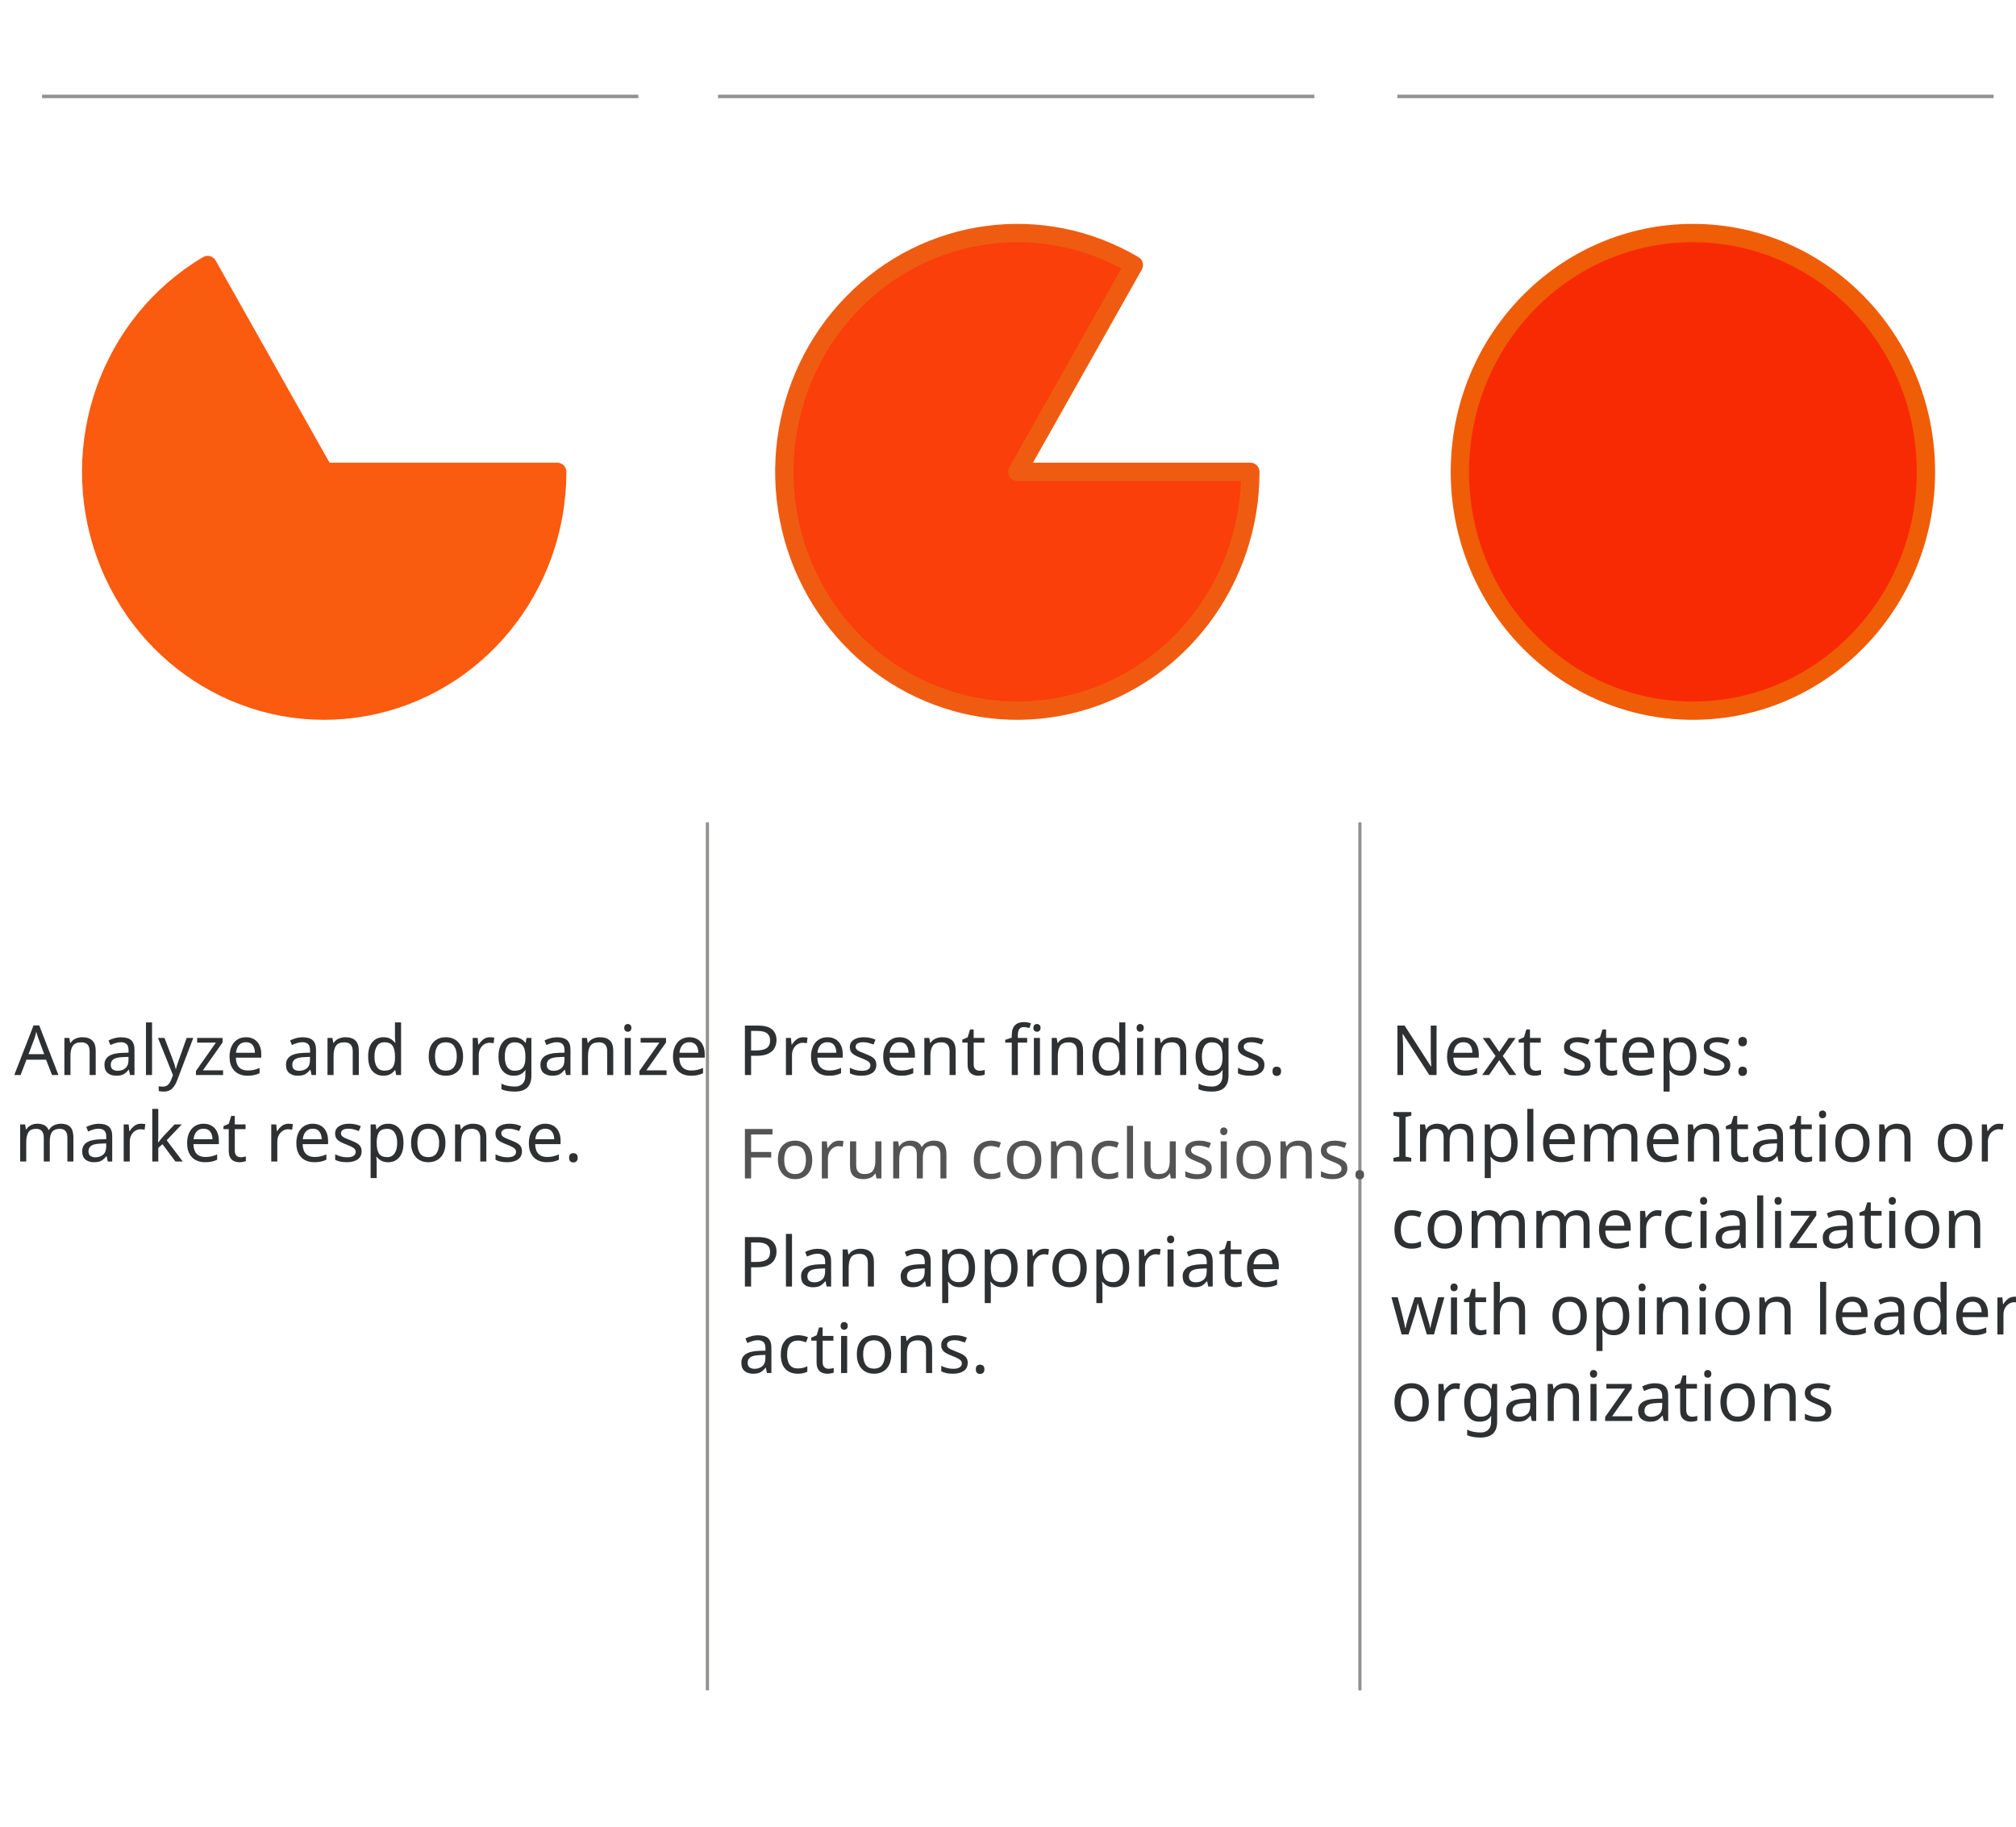
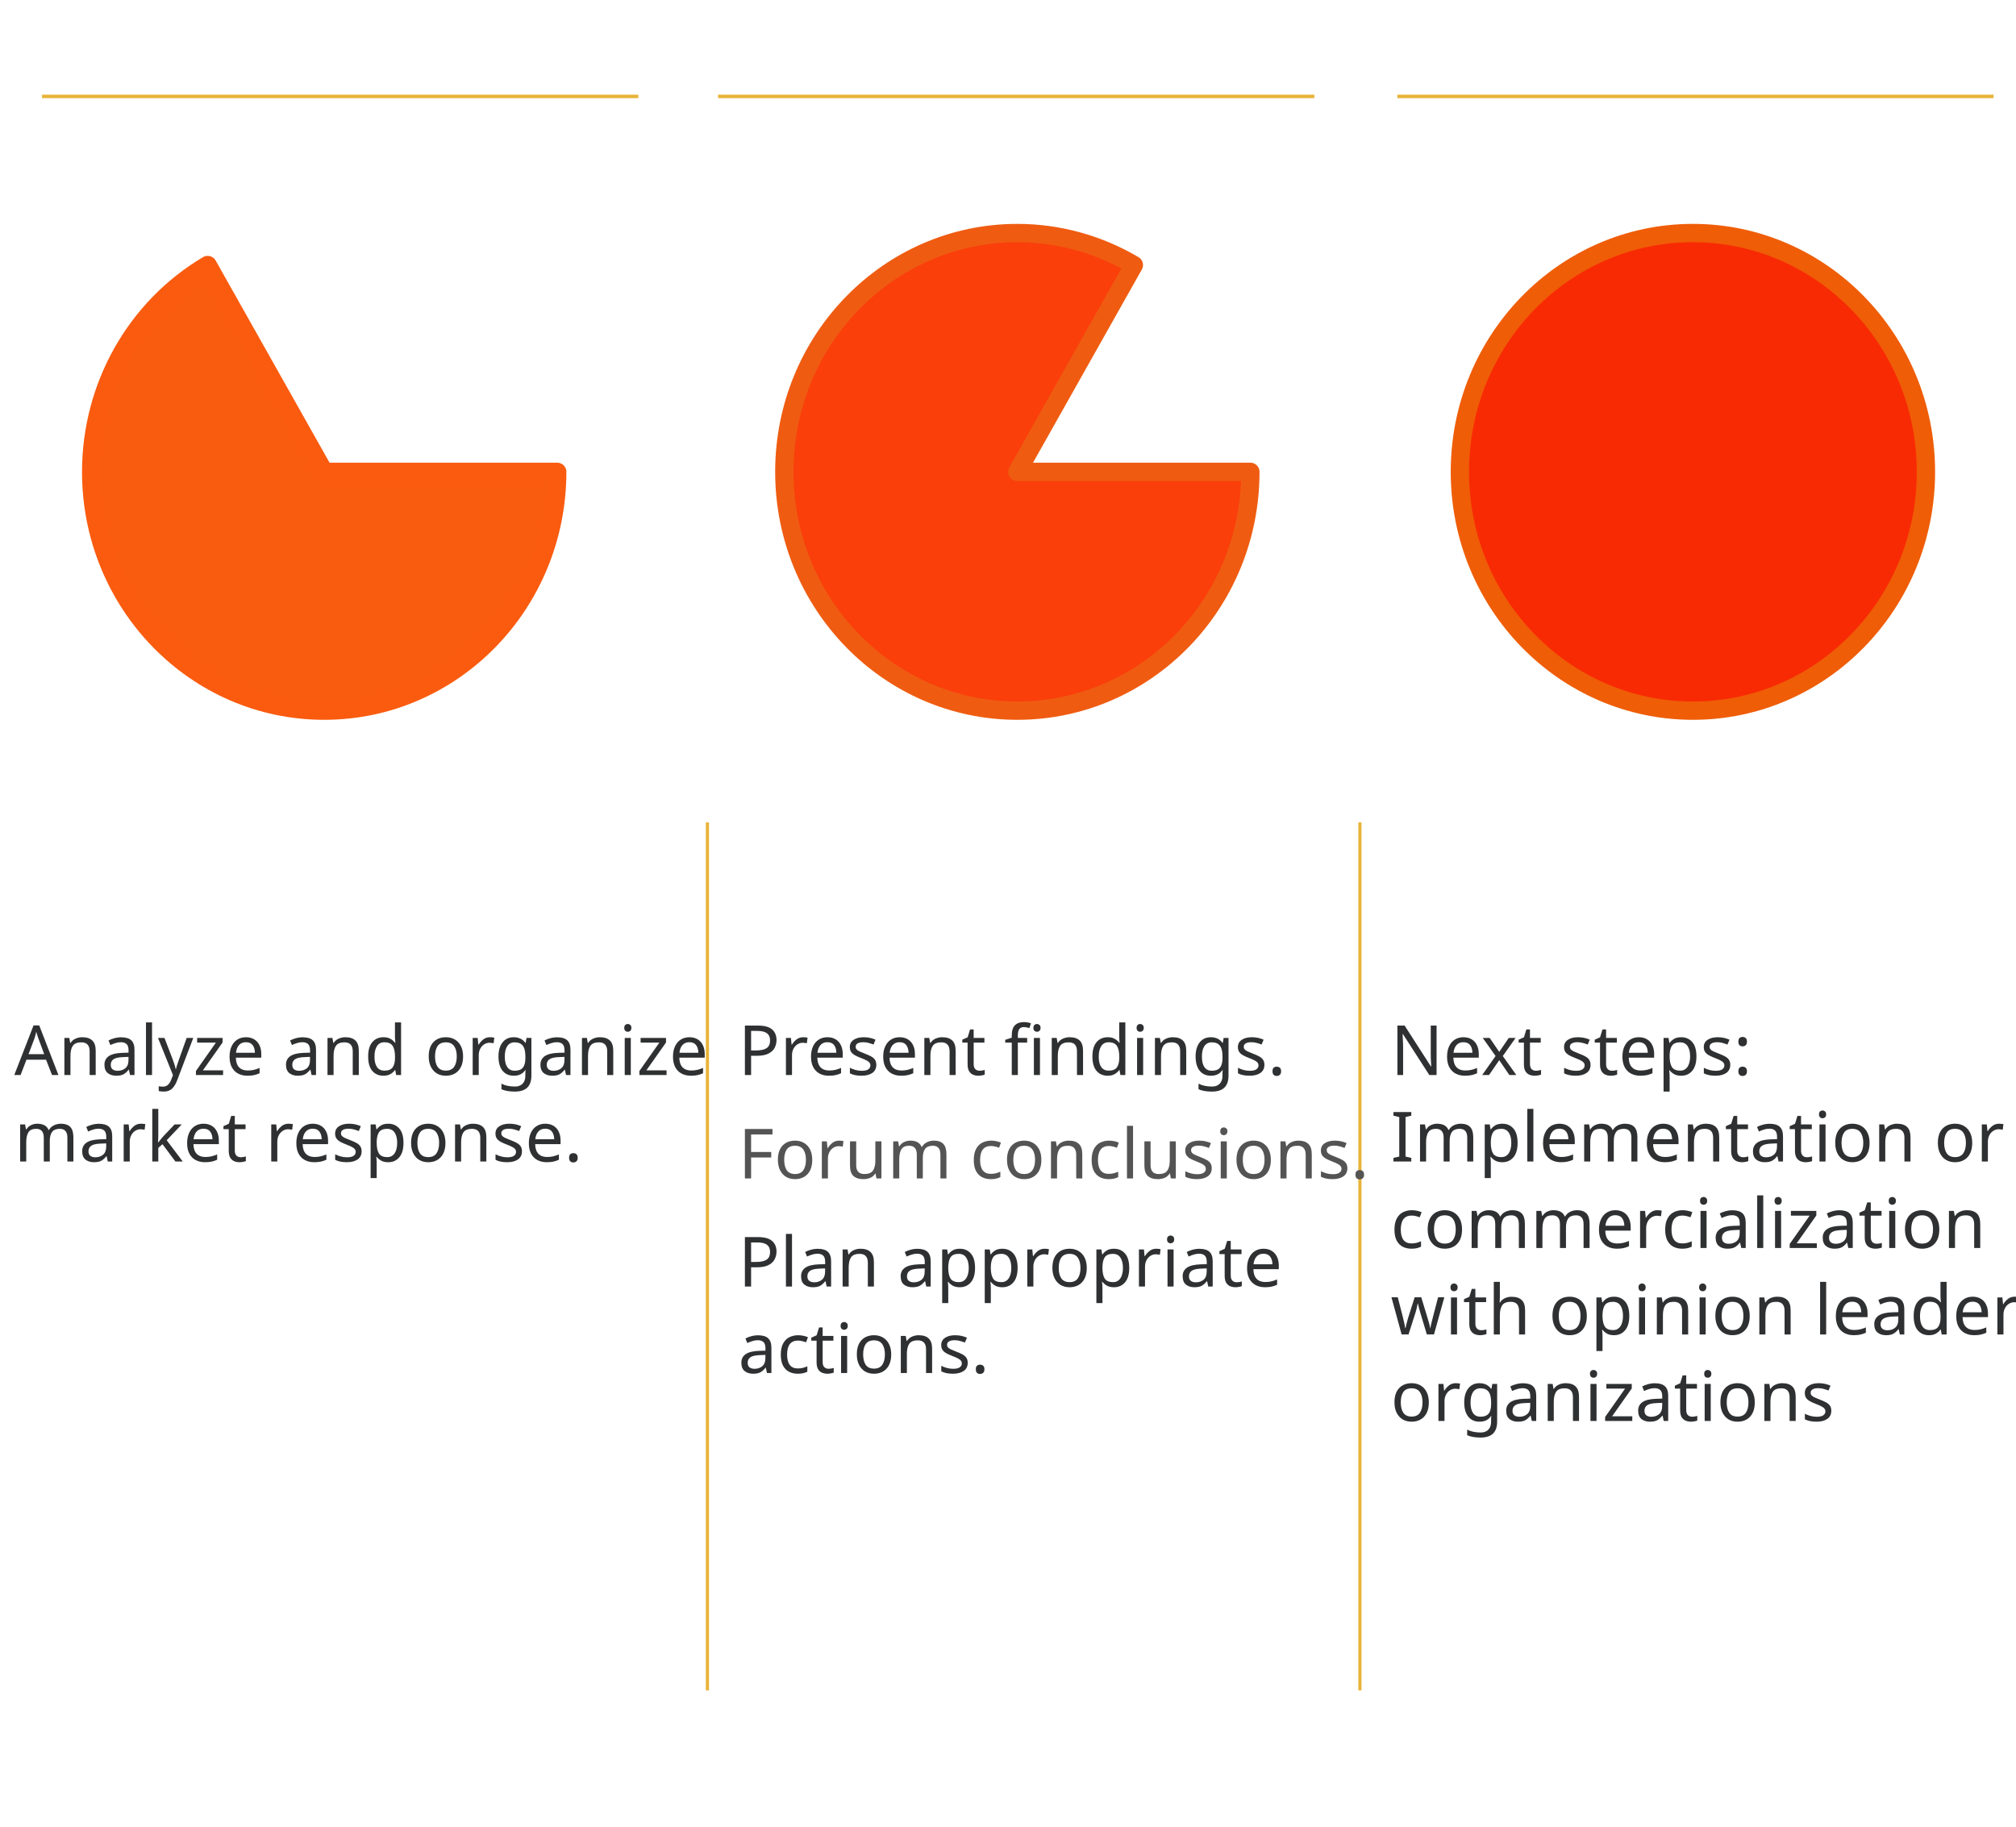
<svg xmlns="http://www.w3.org/2000/svg" width="524.36" height="475.09" id="svg2" version="1.1">
  <defs id="defs4">
    <marker orient="auto" refY="0" refX="0" id="Arrow1Lend" style="overflow:visible">
      <path id="path3860" d="M 0,0 5,-5 -12.5,0 5,5 0,0 z" style="fill-rule:evenodd;stroke:#000000;stroke-width:1pt" transform="matrix(-0.8,0,0,-0.8,-10,0)" />
    </marker>
  </defs>
  <g id="layer1" transform="translate(0,-577.2792)" style="display:inline">
-     <path style="fill:#ff9b2e;fill-opacity:1;stroke:#ff822e;stroke-width:4.763;stroke-linecap:round;stroke-linejoin:round;stroke-miterlimit:4;stroke-opacity:1;stroke-dasharray:none;stroke-dashoffset:0" id="path2995" d="M 149.503,416.805 A 60.609,62.124 0 0 1 119.198,470.606 L 88.893,416.805 z" transform="translate(-560.264,283.2219)" />
-     <path transform="translate(-369.36,283.2219)" style="fill:#ff821f;fill-opacity:1;stroke:#ff6d1f;stroke-width:4.763;stroke-linecap:round;stroke-linejoin:round;stroke-miterlimit:4;stroke-opacity:1;stroke-dasharray:none;stroke-dashoffset:0" id="path2995-1" d="M 149.503,416.805 A 60.609,62.124 0 0 1 58.589,470.606 L 88.893,416.805 z" />
-     <path transform="translate(-176.5075,283.2219)" style="fill:#ff6e1a;fill-opacity:1;stroke:#ff6517;stroke-width:4.763;stroke-linecap:round;stroke-linejoin:round;stroke-miterlimit:4;stroke-opacity:1;stroke-dasharray:none;stroke-dashoffset:0" id="path2995-7" d="m 149.503,416.805 a 60.609,62.124 0 1 1 -121.218,0 l 60.609,0 z" />
-     <path transform="translate(-4.56998,283.2219)" style="fill:#fa5c0f;fill-opacity:1;stroke:#fa5b0f;stroke-width:4.763;stroke-linecap:round;stroke-linejoin:round;stroke-miterlimit:4;stroke-opacity:1;stroke-dasharray:none;stroke-dashoffset:0" id="path2995-7-4" d="M 149.503,416.805 A 60.609,62.124 0 1 1 58.589,363.004 l 30.305,53.801 z" />
-     <path transform="translate(175.7157,283.2219)" style="fill:#fa3f0b;fill-opacity:1;stroke:#ef5c11;stroke-width:4.763;stroke-linecap:round;stroke-linejoin:round;stroke-miterlimit:4;stroke-opacity:1;stroke-dasharray:none;stroke-dashoffset:0" id="path2995-7-4-0" d="M 149.503,416.805 A 60.609,62.124 0 1 1 119.198,363.004 l -30.305,53.801 z" />
-     <path transform="translate(351.43,283.2219)" style="fill:#f82a03;fill-opacity:1;stroke:#ef5d07;stroke-width:4.763;stroke-linecap:round;stroke-linejoin:round;stroke-miterlimit:4;stroke-opacity:1;stroke-dasharray:none;stroke-dashoffset:0" id="path2995-7-4-0-9" d="m 149.503,416.805 a 60.609,62.124 0 1 1 -121.218,0 60.609,62.124 0 1 1 121.218,0 z" />
-     <g id="g4537" style="stroke:#91918f;stroke-width:0.9;stroke-miterlimit:4;stroke-opacity:1;stroke-dasharray:none" transform="translate(-524,120)">
-       <path id="path4489" d="m 9.193,482.362 155.093,0" style="fill:none;stroke:#91918f;stroke-width:0.9;stroke-linecap:butt;stroke-linejoin:miter;stroke-miterlimit:4;stroke-opacity:1;stroke-dasharray:none" />
-       <path id="path4489-2" d="m 182.384,482.362 155.093,0" style="fill:none;stroke:#91918f;stroke-width:0.9;stroke-linecap:butt;stroke-linejoin:miter;stroke-miterlimit:4;stroke-opacity:1;stroke-dasharray:none" />
-       <path id="path4489-7" d="m 361.682,482.362 155.093,0" style="fill:none;stroke:#91918f;stroke-width:0.9;stroke-linecap:butt;stroke-linejoin:miter;stroke-miterlimit:4;stroke-opacity:1;stroke-dasharray:none" />
-       <path id="path4489-71" d="m 534.938,482.362 155.093,0" style="fill:none;stroke:#91918f;stroke-width:0.9;stroke-linecap:butt;stroke-linejoin:miter;stroke-miterlimit:4;stroke-opacity:1;stroke-dasharray:none" />
-       <path id="path4489-26" d="m 710.766,482.362 155.093,0" style="fill:none;stroke:#91918f;stroke-width:0.9;stroke-linecap:butt;stroke-linejoin:miter;stroke-miterlimit:4;stroke-opacity:1;stroke-dasharray:none" />
-       <path id="path4489-0" d="m 887.445,482.362 155.093,0" style="fill:none;stroke:#91918f;stroke-width:0.9;stroke-linecap:butt;stroke-linejoin:miter;stroke-miterlimit:4;stroke-opacity:1;stroke-dasharray:none" />
+     <path style="fill:#ff9b2e;fill-opacity:1;stroke:#ff822e;stroke-width:4.763;stroke-linecap:round;stroke-linejoin:round;stroke-miterlimit:4;stroke-opacity:1;stroke-dasharray:none;stroke-dashoffset:0" id="path2995" d="m 149.503,416.805 c 0,22.195 -11.552,42.704 -30.305,53.801 L 88.893,416.805 z" transform="translate(-560.264,283.2219)" />
+     <path transform="translate(-369.36,283.2219)" style="fill:#ff821f;fill-opacity:1;stroke:#ff6d1f;stroke-width:4.763;stroke-linecap:round;stroke-linejoin:round;stroke-miterlimit:4;stroke-opacity:1;stroke-dasharray:none;stroke-dashoffset:0" id="path2995-1" d="m 149.503,416.805 c 0,34.31 -27.136,62.124 -60.609,62.124 -10.639,0 -21.091,-2.871 -30.305,-8.323 l 30.305,-53.801 z" />
+     <path transform="translate(-176.5075,283.2219)" style="fill:#ff6e1a;fill-opacity:1;stroke:#ff6517;stroke-width:4.763;stroke-linecap:round;stroke-linejoin:round;stroke-miterlimit:4;stroke-opacity:1;stroke-dasharray:none;stroke-dashoffset:0" id="path2995-7" d="m 149.503,416.805 c 0,34.31 -27.136,62.124 -60.609,62.124 -33.474,0 -60.609,-27.814 -60.609,-62.124 0,0 0,0 0,0 l 60.609,0 z" />
+     <path transform="translate(-4.56998,283.2219)" style="fill:#fa5c0f;fill-opacity:1;stroke:#fa5b0f;stroke-width:4.763;stroke-linecap:round;stroke-linejoin:round;stroke-miterlimit:4;stroke-opacity:1;stroke-dasharray:none;stroke-dashoffset:0" id="path2995-7-4" d="m 149.503,416.805 c 0,34.31 -27.136,62.124 -60.609,62.124 -33.474,0 -60.609,-27.814 -60.609,-62.124 0,-22.195 11.552,-42.704 30.305,-53.801 l 30.305,53.801 z" />
+     <path transform="translate(175.7157,283.2219)" style="fill:#fa3f0b;fill-opacity:1;stroke:#ef5c11;stroke-width:4.763;stroke-linecap:round;stroke-linejoin:round;stroke-miterlimit:4;stroke-opacity:1;stroke-dasharray:none;stroke-dashoffset:0" id="path2995-7-4-0" d="m 149.503,416.805 c 0,34.31 -27.136,62.124 -60.609,62.124 -33.474,0 -60.609,-27.814 -60.609,-62.124 0,-34.31 27.136,-62.124 60.609,-62.124 10.639,0 21.091,2.871 30.305,8.323 l -30.305,53.801 z" />
+     <path transform="translate(351.43,283.2219)" style="fill:#f82a03;fill-opacity:1;stroke:#ef5d07;stroke-width:4.763;stroke-linecap:round;stroke-linejoin:round;stroke-miterlimit:4;stroke-opacity:1;stroke-dasharray:none;stroke-dashoffset:0" id="path2995-7-4-0-9" d="m 149.503,416.805 c 0,34.31 -27.136,62.124 -60.609,62.124 -33.474,0 -60.609,-27.814 -60.609,-62.124 0,-34.31 27.136,-62.124 60.609,-62.124 33.474,0 60.609,27.814 60.609,62.124 z" />
+     <g id="g4537" style="stroke:#e8b438;stroke-width:0.9;stroke-miterlimit:4;stroke-opacity:1;stroke-dasharray:none" transform="translate(-524,120)">
+       <path id="path4489" d="m 9.193,482.362 155.093,0" style="fill:none;stroke:#e8b438;stroke-width:0.9;stroke-linecap:butt;stroke-linejoin:miter;stroke-miterlimit:4;stroke-opacity:1;stroke-dasharray:none" />
+       <path id="path4489-2" d="m 182.384,482.362 155.093,0" style="fill:none;stroke:#e8b438;stroke-width:0.9;stroke-linecap:butt;stroke-linejoin:miter;stroke-miterlimit:4;stroke-opacity:1;stroke-dasharray:none" />
+       <path id="path4489-7" d="m 361.682,482.362 155.093,0" style="fill:none;stroke:#e8b438;stroke-width:0.9;stroke-linecap:butt;stroke-linejoin:miter;stroke-miterlimit:4;stroke-opacity:1;stroke-dasharray:none" />
+       <path id="path4489-71" d="m 534.938,482.362 155.093,0" style="fill:none;stroke:#e8b438;stroke-width:0.9;stroke-linecap:butt;stroke-linejoin:miter;stroke-miterlimit:4;stroke-opacity:1;stroke-dasharray:none" />
+       <path id="path4489-26" d="m 710.766,482.362 155.093,0" style="fill:none;stroke:#e8b438;stroke-width:0.9;stroke-linecap:butt;stroke-linejoin:miter;stroke-miterlimit:4;stroke-opacity:1;stroke-dasharray:none" />
+       <path id="path4489-0" d="m 887.445,482.362 155.093,0" style="fill:none;stroke:#e8b438;stroke-width:0.9;stroke-linecap:butt;stroke-linejoin:miter;stroke-miterlimit:4;stroke-opacity:1;stroke-dasharray:none" />
    </g>
-     <path style="fill:none;stroke:#91918f;stroke-width:0.828;stroke-linecap:butt;stroke-linejoin:miter;stroke-miterlimit:4;stroke-opacity:1;stroke-dasharray:none" d="m -369.714,791.219 0,225.794" id="path4489-9" />
-     <path style="fill:none;stroke:#91918f;stroke-width:0.828;stroke-linecap:butt;stroke-linejoin:miter;stroke-miterlimit:4;stroke-opacity:1;stroke-dasharray:none" d="m -182,791.219 0,225.794" id="path4489-9-2" />
-     <path style="fill:none;stroke:#91918f;stroke-width:0.828;stroke-linecap:butt;stroke-linejoin:miter;stroke-miterlimit:4;stroke-opacity:1;stroke-dasharray:none" d="m -2.286,791.219 0,225.794" id="path4489-9-4" />
-     <path style="fill:none;stroke:#91918f;stroke-width:0.828;stroke-linecap:butt;stroke-linejoin:miter;stroke-miterlimit:4;stroke-opacity:1;stroke-dasharray:none" d="m 184,791.219 0,225.794" id="path4489-9-5" />
-     <path style="fill:none;stroke:#91918f;stroke-width:0.828;stroke-linecap:butt;stroke-linejoin:miter;stroke-miterlimit:4;stroke-opacity:1;stroke-dasharray:none" d="m 353.714,791.219 0,225.794" id="path4489-9-8" />
+     <path style="fill:none;stroke:#e8b438;stroke-width:0.828;stroke-linecap:butt;stroke-linejoin:miter;stroke-miterlimit:4;stroke-opacity:1;stroke-dasharray:none" d="m -369.714,791.219 0,225.794" id="path4489-9" />
+     <path style="fill:none;stroke:#e8b438;stroke-width:0.828;stroke-linecap:butt;stroke-linejoin:miter;stroke-miterlimit:4;stroke-opacity:1;stroke-dasharray:none" d="m -182,791.219 0,225.794" id="path4489-9-2" />
+     <path style="fill:none;stroke:#e8b438;stroke-width:0.828;stroke-linecap:butt;stroke-linejoin:miter;stroke-miterlimit:4;stroke-opacity:1;stroke-dasharray:none" d="m -2.286,791.219 0,225.794" id="path4489-9-4" />
+     <path style="fill:none;stroke:#e8b438;stroke-width:0.828;stroke-linecap:butt;stroke-linejoin:miter;stroke-miterlimit:4;stroke-opacity:1;stroke-dasharray:none" d="m 184,791.219 0,225.794" id="path4489-9-5" />
+     <path style="fill:none;stroke:#e8b438;stroke-width:0.828;stroke-linecap:butt;stroke-linejoin:miter;stroke-miterlimit:4;stroke-opacity:1;stroke-dasharray:none" d="m 353.714,791.219 0,225.794" id="path4489-9-8" />
    <text xml:space="preserve" style="font-size:14px;font-style:normal;font-weight:normal;line-height:125%;letter-spacing:0px;word-spacing:0px;fill:#2e3031;fill-opacity:1;stroke:none;font-family:Sans" x="12.348" y="792.393" id="text4812-8">
      <tspan id="tspan4814-1" x="12.348" y="792.393" style="font-size:14px;fill:#2e3031;fill-opacity:1" />
    </text>
    <text xml:space="preserve" style="font-size:18px;font-style:normal;font-weight:normal;line-height:125%;letter-spacing:0px;word-spacing:0px;fill:#2e3031;fill-opacity:1;stroke:none;font-family:Sans" x="-505.1" y="856.934" id="text4839">
      <tspan id="tspan4841" x="-505.1" y="856.934" style="font-size:18px;fill:#2e3031;fill-opacity:1">Asses and plan</tspan>
      <tspan x="-505.1" y="879.434" style="font-size:18px;fill:#2e3031;fill-opacity:1" id="tspan4900">the project with</tspan>
      <tspan x="-505.1" y="901.934" style="font-size:18px;fill:#2e3031;fill-opacity:1" id="tspan4902">the client.</tspan>
    </text>
    <g id="g5128" transform="translate(-532,96)">
      <text id="text4839-2" y="760.934" x="174.286" style="font-size:18px;font-style:normal;font-weight:normal;line-height:125%;letter-spacing:0px;word-spacing:0px;fill:#2e3031;fill-opacity:1;stroke:none;font-family:Sans" xml:space="preserve">
        <tspan style="font-size:18px;fill:#2e3031;fill-opacity:1" y="760.934" x="174.286" id="tspan4841-1">Survey Marketplace.</tspan>
      </text>
      <text id="text4839-2-3" y="793.371" x="174.286" style="font-size:18px;font-style:normal;font-weight:normal;line-height:125%;letter-spacing:0px;word-spacing:0px;fill:#555454;fill-opacity:1;stroke:none;font-family:Sans" xml:space="preserve">
        <tspan style="font-size:18px;fill:#555454;fill-opacity:1" y="793.371" x="174.286" id="tspan4841-1-8">Develop preliminary</tspan>
        <tspan id="tspan4925" style="font-size:18px;fill:#555454;fill-opacity:1" y="815.871" x="174.286">market intelligence.</tspan>
      </text>
      <text id="text4839-2-6" y="847.414" x="174.286" style="font-size:18px;font-style:normal;font-weight:normal;line-height:125%;letter-spacing:0px;word-spacing:0px;fill:#2e3031;fill-opacity:1;stroke:none;font-family:Sans" xml:space="preserve">
        <tspan style="font-size:18px;fill:#2e3031;fill-opacity:1" y="847.414" x="174.286" id="tspan4841-1-9">Identify Opinion </tspan>
        <tspan id="tspan4960" style="font-size:18px;fill:#2e3031;fill-opacity:1" y="869.914" x="174.286">Leaders.</tspan>
      </text>
      <text id="text4839-2-3-8" y="900.199" x="174.286" style="font-size:18px;font-style:normal;font-weight:normal;line-height:125%;letter-spacing:0px;word-spacing:0px;fill:#555454;fill-opacity:1;stroke:none;font-family:Sans" xml:space="preserve">
        <tspan id="tspan4925-6" style="font-size:18px;fill:#555454;fill-opacity:1" y="900.199" x="174.286">Develop engagement</tspan>
        <tspan id="tspan4964" style="font-size:18px;fill:#555454;fill-opacity:1" y="922.699" x="174.286">devices.</tspan>
      </text>
    </g>
    <g id="g5183" transform="translate(-524,96)">
      <text id="text4839-2-2" y="760.934" x="350" style="font-size:18px;font-style:normal;font-weight:normal;line-height:125%;letter-spacing:0px;word-spacing:0px;fill:#2e3031;fill-opacity:1;stroke:none;font-family:Sans" xml:space="preserve">
        <tspan style="font-size:18px;fill:#2e3031;fill-opacity:1" y="760.934" x="350" id="tspan4841-1-3">Engage marketplace</tspan>
        <tspan id="tspan5011" style="font-size:18px;fill:#2e3031;fill-opacity:1" y="783.434" x="350">Opinion Leaders</tspan>
      </text>
      <text id="text4839-2-3-82" y="816.861" x="350" style="font-size:18px;font-style:normal;font-weight:normal;line-height:125%;letter-spacing:0px;word-spacing:0px;fill:#555454;fill-opacity:1;stroke:none;font-family:Sans" xml:space="preserve">
        <tspan id="tspan4925-2" style="font-size:18px;fill:#555454;fill-opacity:1" y="816.861" x="350">- Explore Discover.</tspan>
        <tspan id="tspan5015" style="font-size:18px;fill:#555454;fill-opacity:1" y="839.361" x="350">- Summit Forum.</tspan>
      </text>
    </g>
    <text xml:space="preserve" style="font-size:18px;font-style:normal;font-weight:normal;line-height:125%;letter-spacing:0px;word-spacing:0px;fill:#2e3031;fill-opacity:1;stroke:none;font-family:Sans" x="3.714" y="856.934" id="text4839-2-2-7">
      <tspan x="3.714" y="856.934" style="font-size:18px;fill:#2e3031;fill-opacity:1" id="tspan5011-7">Analyze and organize</tspan>
      <tspan x="3.714" y="879.434" style="font-size:18px;fill:#2e3031;fill-opacity:1" id="tspan5043">market response.</tspan>
    </text>
    <g id="g5155" transform="translate(-508,96)">
      <text id="text4839-2-2-8" y="760.934" x="700" style="font-size:18px;font-style:normal;font-weight:normal;line-height:125%;letter-spacing:0px;word-spacing:0px;fill:#2e3031;fill-opacity:1;stroke:none;font-family:Sans" xml:space="preserve">
        <tspan id="tspan5011-78" style="font-size:18px;fill:#2e3031;fill-opacity:1" y="760.934" x="700">Present findings.</tspan>
      </text>
      <text id="text4839-2-2-0" y="815.956" x="700" style="font-size:18px;font-style:normal;font-weight:normal;line-height:125%;letter-spacing:0px;word-spacing:0px;fill:#2e3031;fill-opacity:1;stroke:none;font-family:Sans" xml:space="preserve">
        <tspan style="font-size:18px;fill:#2e3031;fill-opacity:1" y="815.956" x="700" id="tspan4841-1-3-20">Plan appropriate</tspan>
        <tspan id="tspan5011-8" style="font-size:18px;fill:#2e3031;fill-opacity:1" y="838.456" x="700">actions.</tspan>
      </text>
      <text id="text4839-2-3-82-9" y="787.836" x="700" style="font-size:18px;font-style:normal;font-weight:normal;line-height:125%;letter-spacing:0px;word-spacing:0px;fill:#555454;fill-opacity:1;stroke:none;font-family:Sans" xml:space="preserve">
        <tspan id="tspan5015-8" style="font-size:18px;fill:#555454;fill-opacity:1" y="787.836" x="700">Forum conclusions.</tspan>
      </text>
    </g>
    <text xml:space="preserve" style="font-size:18px;font-style:normal;font-weight:normal;line-height:125%;letter-spacing:0px;word-spacing:0px;fill:#2e3031;fill-opacity:1;stroke:none;font-family:Sans" x="361.714" y="856.934" id="text4839-2-2-8-2">
      <tspan x="361.714" y="856.934" style="font-size:18px;fill:#2e3031;fill-opacity:1" id="tspan5011-78-0">Next steps:</tspan>
      <tspan x="361.714" y="879.434" style="font-size:18px;fill:#2e3031;fill-opacity:1" id="tspan5120">Implementation or</tspan>
      <tspan x="361.714" y="901.934" style="font-size:18px;fill:#2e3031;fill-opacity:1" id="tspan5122">commercialization</tspan>
      <tspan x="361.714" y="924.434" style="font-size:18px;fill:#2e3031;fill-opacity:1" id="tspan5124">with opinion leaders</tspan>
      <tspan x="361.714" y="946.934" style="font-size:18px;fill:#2e3031;fill-opacity:1" id="tspan5126">organizations</tspan>
    </text>
    <text xml:space="preserve" style="font-size:18px;font-style:normal;font-weight:normal;line-height:125%;letter-spacing:0px;word-spacing:0px;fill:#555454;fill-opacity:1;stroke:none;font-family:Sans" x="19.698" y="1025.726" id="text4839-2-3-82-5">
      <tspan x="19.698" y="1025.726" style="font-size:13px;fill:#555454;fill-opacity:1" id="tspan5015-2" />
    </text>
    <text xml:space="preserve" style="font-size:18px;font-style:normal;font-weight:normal;line-height:125%;letter-spacing:0px;word-spacing:0px;fill:#555454;fill-opacity:1;stroke:none;font-family:Sans" x="30.48" y="1024.211" id="text4839-2-3-82-7">
      <tspan x="30.48" y="1024.211" style="font-size:18px;fill:#555454;fill-opacity:1" id="tspan5015-7" />
    </text>
  </g>
</svg>
